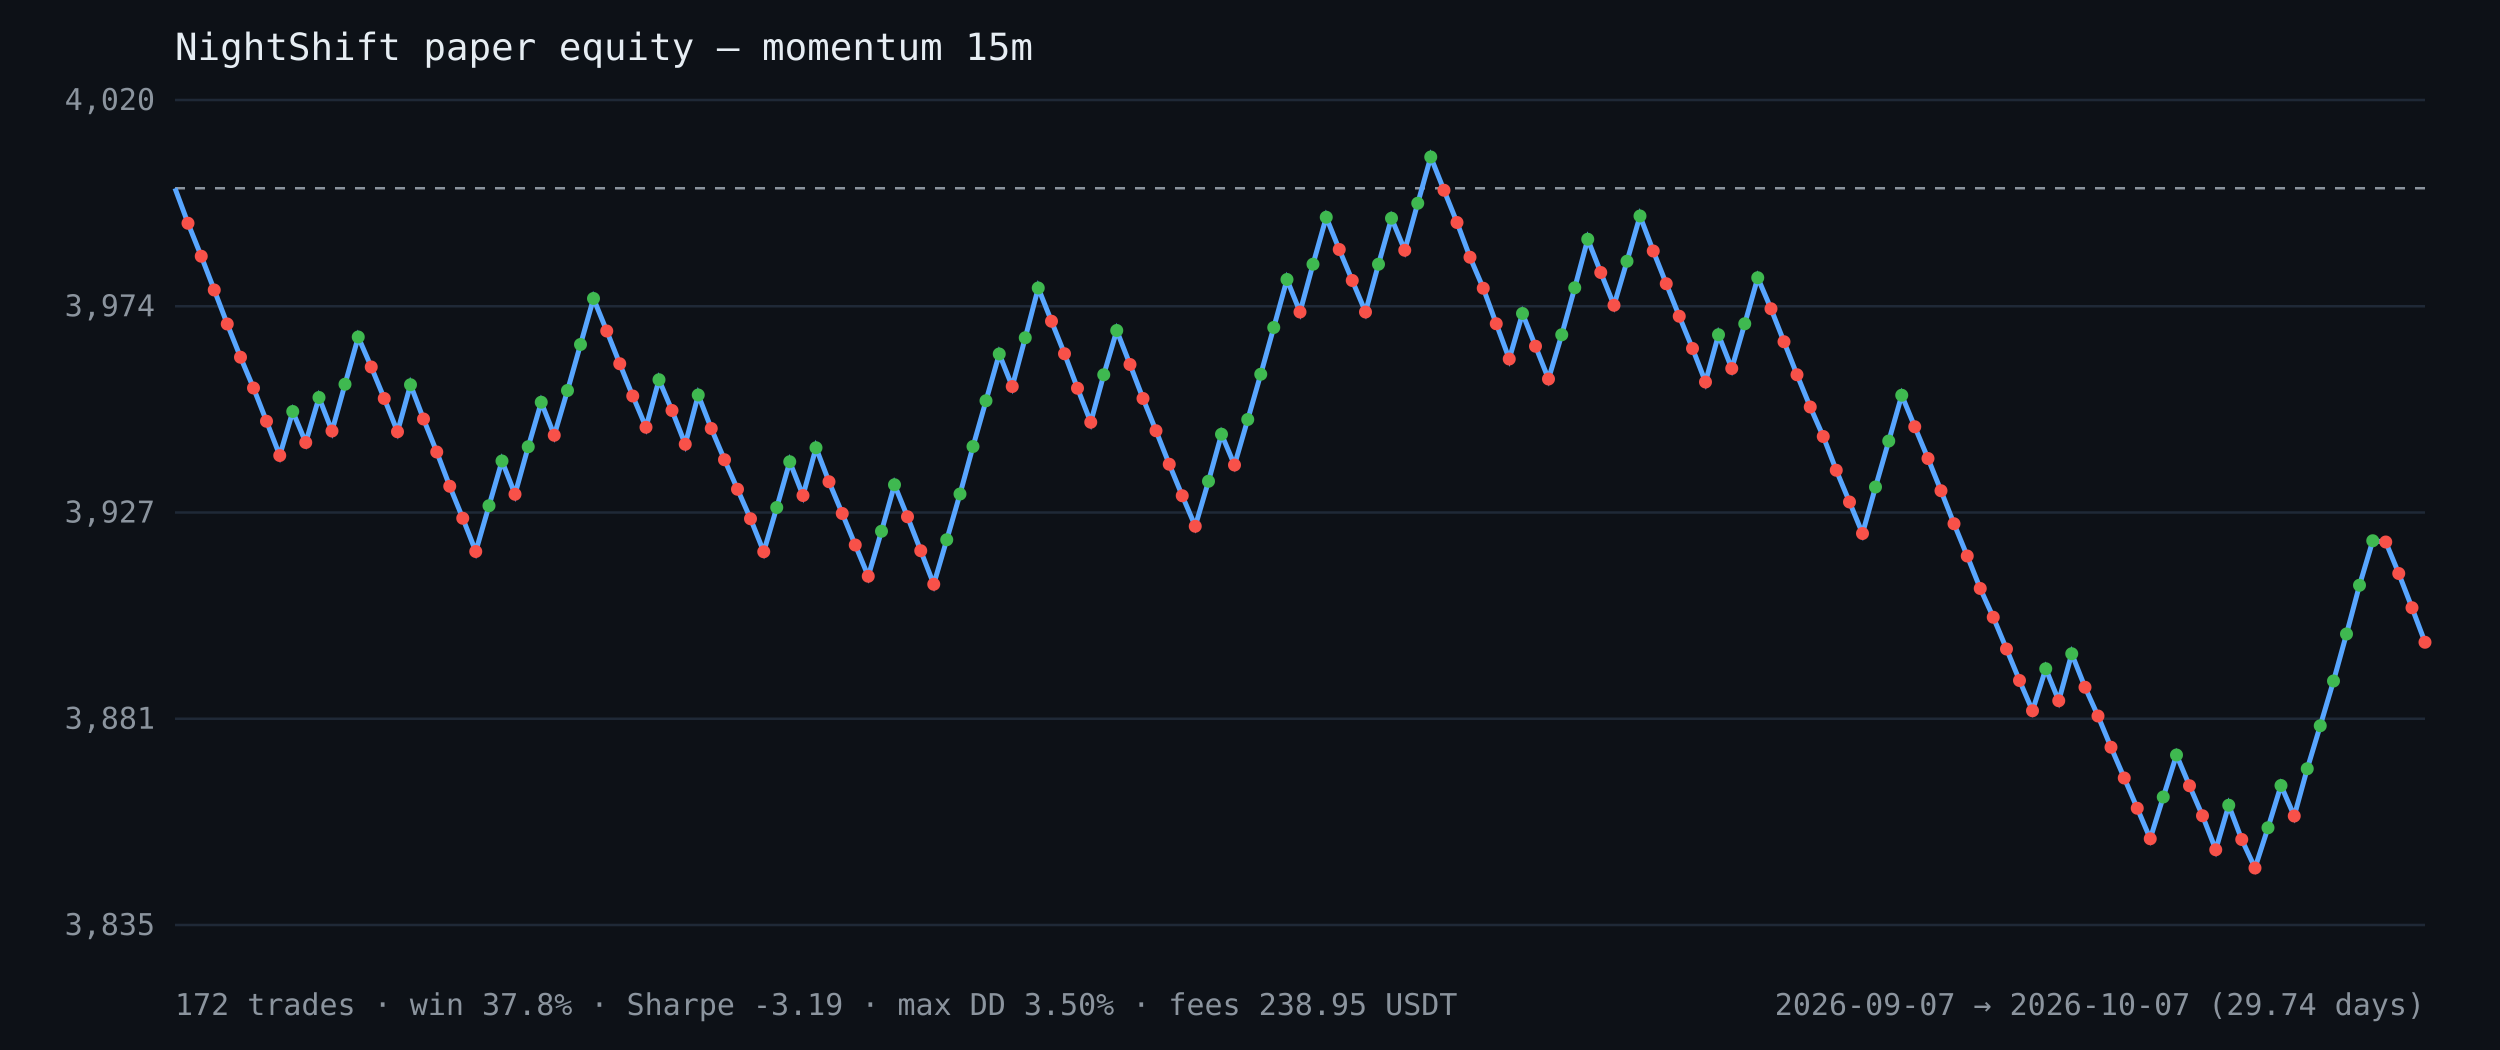
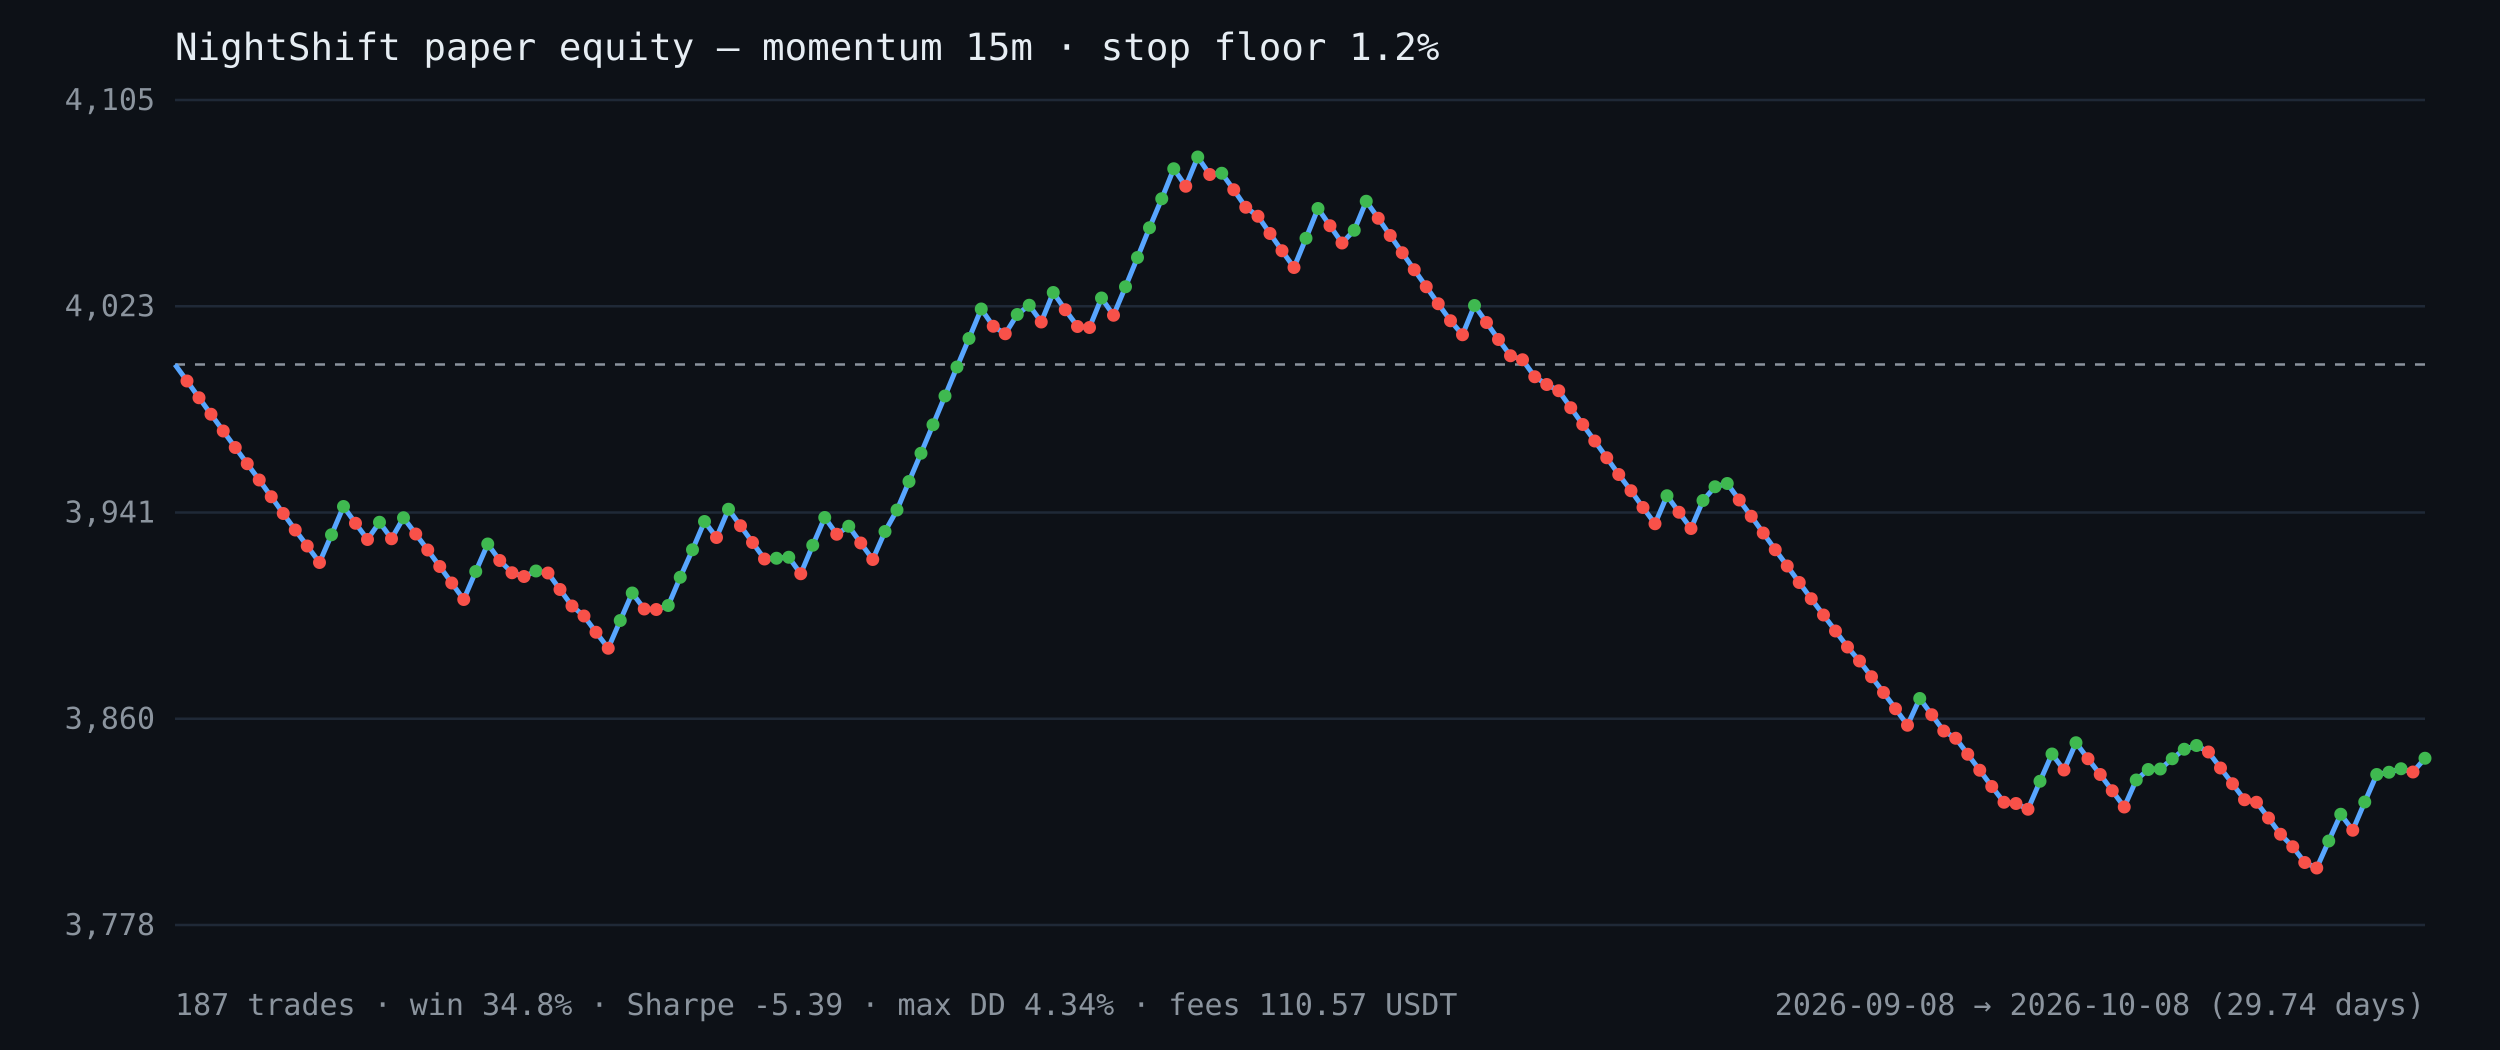
<svg xmlns="http://www.w3.org/2000/svg" width="1000" height="420" viewBox="0 0 1000 420" font-family="ui-monospace,Menlo,monospace">
  <rect width="1000" height="420" fill="#0d1117" />
  <line x1="70" y1="370.0" x2="970" y2="370.0" stroke="#1f2937" stroke-width="1" />
-   <text x="62" y="374.0" fill="#8b949e" font-size="12" text-anchor="end">3,835</text>
+   <text x="62" y="374.0" fill="#8b949e" font-size="12" text-anchor="end">3,778</text>
  <line x1="70" y1="287.5" x2="970" y2="287.5" stroke="#1f2937" stroke-width="1" />
-   <text x="62" y="291.5" fill="#8b949e" font-size="12" text-anchor="end">3,881</text>
+   <text x="62" y="291.5" fill="#8b949e" font-size="12" text-anchor="end">3,860</text>
  <line x1="70" y1="205.0" x2="970" y2="205.0" stroke="#1f2937" stroke-width="1" />
-   <text x="62" y="209.0" fill="#8b949e" font-size="12" text-anchor="end">3,927</text>
+   <text x="62" y="209.0" fill="#8b949e" font-size="12" text-anchor="end">3,941</text>
  <line x1="70" y1="122.5" x2="970" y2="122.5" stroke="#1f2937" stroke-width="1" />
-   <text x="62" y="126.5" fill="#8b949e" font-size="12" text-anchor="end">3,974</text>
+   <text x="62" y="126.5" fill="#8b949e" font-size="12" text-anchor="end">4,023</text>
  <line x1="70" y1="40.0" x2="970" y2="40.0" stroke="#1f2937" stroke-width="1" />
-   <text x="62" y="44.0" fill="#8b949e" font-size="12" text-anchor="end">4,020</text>
-   <line x1="70" y1="75.3" x2="970" y2="75.3" stroke="#8b949e" stroke-width="1" stroke-dasharray="4 4" />
-   <path d="M70.0,75.3 L75.2,89.3 L80.5,102.5 L85.7,116.0 L90.9,129.6 L96.2,142.9 L101.4,155.2 L106.6,168.5 L111.9,182.2 L117.1,164.6 L122.3,177.0 L127.6,159.0 L132.8,172.4 L138.0,153.7 L143.3,134.8 L148.5,146.8 L153.7,159.4 L159.0,172.7 L164.2,153.9 L169.4,167.6 L174.7,180.8 L179.9,194.5 L185.1,207.3 L190.3,220.6 L195.6,202.3 L200.8,184.4 L206.0,197.7 L211.3,178.7 L216.5,160.9 L221.7,174.1 L227.0,156.2 L232.2,137.8 L237.4,119.4 L242.7,132.4 L247.9,145.5 L253.1,158.4 L258.4,170.9 L263.6,151.9 L268.8,164.2 L274.1,177.7 L279.3,158.0 L284.5,171.4 L289.8,183.9 L295.0,195.7 L300.2,207.5 L305.5,220.7 L310.7,203.0 L315.9,184.7 L321.2,198.2 L326.4,179.1 L331.6,192.7 L336.9,205.4 L342.1,218.0 L347.3,230.5 L352.6,212.5 L357.8,193.9 L363.0,206.7 L368.3,220.3 L373.5,233.7 L378.7,215.9 L384.0,197.6 L389.2,178.6 L394.4,160.3 L399.7,141.6 L404.9,154.6 L410.1,135.1 L415.3,115.2 L420.6,128.5 L425.8,141.5 L431.0,155.3 L436.3,168.9 L441.5,149.9 L446.7,132.2 L452.0,145.8 L457.2,159.4 L462.4,172.3 L467.7,185.7 L472.9,198.3 L478.1,210.5 L483.4,192.5 L488.6,173.7 L493.8,186.0 L499.1,167.8 L504.3,149.7 L509.5,131.0 L514.8,111.8 L520.0,124.8 L525.2,105.7 L530.5,86.9 L535.7,99.8 L540.9,112.2 L546.2,124.8 L551.4,105.7 L556.6,87.3 L561.9,100.1 L567.1,81.3 L572.3,62.8 L577.6,76.1 L582.8,89.0 L588.0,102.9 L593.3,115.3 L598.5,129.5 L603.7,143.6 L609.0,125.4 L614.2,138.5 L619.4,151.6 L624.7,133.9 L629.9,115.1 L635.1,95.7 L640.3,109.0 L645.6,122.1 L650.8,104.5 L656.0,86.4 L661.3,100.4 L666.5,113.5 L671.7,126.5 L677.0,139.4 L682.2,152.8 L687.4,133.9 L692.7,147.4 L697.9,129.5 L703.1,111.1 L708.4,123.5 L713.6,136.7 L718.8,149.9 L724.1,162.8 L729.3,174.6 L734.5,188.1 L739.8,200.8 L745.0,213.4 L750.2,194.8 L755.5,176.4 L760.7,158.1 L765.9,170.7 L771.2,183.4 L776.4,196.3 L781.6,209.5 L786.9,222.4 L792.1,235.4 L797.3,246.9 L802.6,259.6 L807.8,272.2 L813.0,284.3 L818.3,267.5 L823.5,280.3 L828.7,261.5 L834.0,274.9 L839.2,286.4 L844.4,298.9 L849.7,311.2 L854.9,323.3 L860.1,335.5 L865.3,318.8 L870.6,302.0 L875.8,314.3 L881.0,326.3 L886.3,339.9 L891.5,322.1 L896.7,335.8 L902.0,347.2 L907.2,331.1 L912.4,314.2 L917.7,326.4 L922.9,307.5 L928.1,290.3 L933.4,272.4 L938.6,253.6 L943.8,234.1 L949.1,216.3 L954.3,216.8 L959.5,229.4 L964.8,243.1 L970.0,256.9" fill="none" stroke="#58a6ff" stroke-width="2" />
-   <circle cx="75.2" cy="89.3" r="2.6" fill="#f85149" />
-   <circle cx="80.5" cy="102.5" r="2.6" fill="#f85149" />
-   <circle cx="85.7" cy="116.0" r="2.6" fill="#f85149" />
-   <circle cx="90.9" cy="129.6" r="2.6" fill="#f85149" />
-   <circle cx="96.2" cy="142.9" r="2.6" fill="#f85149" />
-   <circle cx="101.4" cy="155.2" r="2.6" fill="#f85149" />
-   <circle cx="106.6" cy="168.5" r="2.6" fill="#f85149" />
-   <circle cx="111.9" cy="182.2" r="2.6" fill="#f85149" />
-   <circle cx="117.1" cy="164.6" r="2.6" fill="#3fb950" />
-   <circle cx="122.3" cy="177.0" r="2.6" fill="#f85149" />
-   <circle cx="127.6" cy="159.0" r="2.6" fill="#3fb950" />
-   <circle cx="132.8" cy="172.4" r="2.6" fill="#f85149" />
-   <circle cx="138.0" cy="153.7" r="2.6" fill="#3fb950" />
-   <circle cx="143.3" cy="134.8" r="2.6" fill="#3fb950" />
-   <circle cx="148.5" cy="146.8" r="2.6" fill="#f85149" />
-   <circle cx="153.7" cy="159.4" r="2.6" fill="#f85149" />
-   <circle cx="159.0" cy="172.7" r="2.6" fill="#f85149" />
-   <circle cx="164.2" cy="153.9" r="2.6" fill="#3fb950" />
-   <circle cx="169.4" cy="167.6" r="2.6" fill="#f85149" />
-   <circle cx="174.7" cy="180.8" r="2.6" fill="#f85149" />
-   <circle cx="179.9" cy="194.5" r="2.6" fill="#f85149" />
-   <circle cx="185.1" cy="207.3" r="2.6" fill="#f85149" />
-   <circle cx="190.3" cy="220.6" r="2.6" fill="#f85149" />
-   <circle cx="195.6" cy="202.3" r="2.6" fill="#3fb950" />
-   <circle cx="200.8" cy="184.4" r="2.6" fill="#3fb950" />
-   <circle cx="206.0" cy="197.7" r="2.6" fill="#f85149" />
-   <circle cx="211.3" cy="178.7" r="2.6" fill="#3fb950" />
-   <circle cx="216.5" cy="160.9" r="2.6" fill="#3fb950" />
-   <circle cx="221.7" cy="174.1" r="2.6" fill="#f85149" />
-   <circle cx="227.0" cy="156.2" r="2.6" fill="#3fb950" />
-   <circle cx="232.2" cy="137.8" r="2.6" fill="#3fb950" />
-   <circle cx="237.4" cy="119.4" r="2.6" fill="#3fb950" />
-   <circle cx="242.7" cy="132.4" r="2.6" fill="#f85149" />
-   <circle cx="247.9" cy="145.5" r="2.6" fill="#f85149" />
-   <circle cx="253.1" cy="158.4" r="2.6" fill="#f85149" />
-   <circle cx="258.4" cy="170.9" r="2.6" fill="#f85149" />
-   <circle cx="263.6" cy="151.9" r="2.6" fill="#3fb950" />
-   <circle cx="268.8" cy="164.2" r="2.6" fill="#f85149" />
-   <circle cx="274.1" cy="177.7" r="2.6" fill="#f85149" />
-   <circle cx="279.3" cy="158.0" r="2.6" fill="#3fb950" />
-   <circle cx="284.5" cy="171.4" r="2.6" fill="#f85149" />
-   <circle cx="289.8" cy="183.9" r="2.6" fill="#f85149" />
-   <circle cx="295.0" cy="195.7" r="2.6" fill="#f85149" />
-   <circle cx="300.2" cy="207.5" r="2.6" fill="#f85149" />
-   <circle cx="305.5" cy="220.7" r="2.6" fill="#f85149" />
-   <circle cx="310.7" cy="203.0" r="2.6" fill="#3fb950" />
-   <circle cx="315.9" cy="184.7" r="2.6" fill="#3fb950" />
-   <circle cx="321.2" cy="198.2" r="2.6" fill="#f85149" />
-   <circle cx="326.4" cy="179.1" r="2.6" fill="#3fb950" />
-   <circle cx="331.6" cy="192.7" r="2.6" fill="#f85149" />
-   <circle cx="336.9" cy="205.4" r="2.6" fill="#f85149" />
-   <circle cx="342.1" cy="218.0" r="2.6" fill="#f85149" />
-   <circle cx="347.3" cy="230.5" r="2.6" fill="#f85149" />
-   <circle cx="352.6" cy="212.5" r="2.6" fill="#3fb950" />
-   <circle cx="357.8" cy="193.9" r="2.6" fill="#3fb950" />
-   <circle cx="363.0" cy="206.7" r="2.6" fill="#f85149" />
-   <circle cx="368.3" cy="220.3" r="2.6" fill="#f85149" />
-   <circle cx="373.5" cy="233.7" r="2.6" fill="#f85149" />
-   <circle cx="378.7" cy="215.9" r="2.6" fill="#3fb950" />
-   <circle cx="384.0" cy="197.6" r="2.6" fill="#3fb950" />
-   <circle cx="389.2" cy="178.6" r="2.6" fill="#3fb950" />
-   <circle cx="394.4" cy="160.3" r="2.6" fill="#3fb950" />
-   <circle cx="399.7" cy="141.6" r="2.6" fill="#3fb950" />
-   <circle cx="404.9" cy="154.6" r="2.6" fill="#f85149" />
-   <circle cx="410.1" cy="135.1" r="2.6" fill="#3fb950" />
-   <circle cx="415.3" cy="115.2" r="2.6" fill="#3fb950" />
-   <circle cx="420.6" cy="128.5" r="2.6" fill="#f85149" />
-   <circle cx="425.8" cy="141.5" r="2.6" fill="#f85149" />
-   <circle cx="431.0" cy="155.3" r="2.6" fill="#f85149" />
-   <circle cx="436.3" cy="168.9" r="2.6" fill="#f85149" />
-   <circle cx="441.5" cy="149.9" r="2.6" fill="#3fb950" />
-   <circle cx="446.7" cy="132.2" r="2.6" fill="#3fb950" />
-   <circle cx="452.0" cy="145.8" r="2.6" fill="#f85149" />
-   <circle cx="457.2" cy="159.4" r="2.6" fill="#f85149" />
-   <circle cx="462.4" cy="172.3" r="2.6" fill="#f85149" />
-   <circle cx="467.7" cy="185.7" r="2.6" fill="#f85149" />
-   <circle cx="472.9" cy="198.3" r="2.6" fill="#f85149" />
-   <circle cx="478.1" cy="210.5" r="2.6" fill="#f85149" />
-   <circle cx="483.4" cy="192.5" r="2.6" fill="#3fb950" />
-   <circle cx="488.6" cy="173.7" r="2.6" fill="#3fb950" />
-   <circle cx="493.8" cy="186.0" r="2.6" fill="#f85149" />
-   <circle cx="499.1" cy="167.8" r="2.6" fill="#3fb950" />
-   <circle cx="504.3" cy="149.7" r="2.6" fill="#3fb950" />
-   <circle cx="509.5" cy="131.0" r="2.6" fill="#3fb950" />
-   <circle cx="514.8" cy="111.8" r="2.6" fill="#3fb950" />
-   <circle cx="520.0" cy="124.8" r="2.6" fill="#f85149" />
-   <circle cx="525.2" cy="105.7" r="2.6" fill="#3fb950" />
-   <circle cx="530.5" cy="86.9" r="2.6" fill="#3fb950" />
-   <circle cx="535.7" cy="99.8" r="2.6" fill="#f85149" />
-   <circle cx="540.9" cy="112.2" r="2.6" fill="#f85149" />
-   <circle cx="546.2" cy="124.8" r="2.6" fill="#f85149" />
-   <circle cx="551.4" cy="105.7" r="2.6" fill="#3fb950" />
-   <circle cx="556.6" cy="87.3" r="2.6" fill="#3fb950" />
-   <circle cx="561.9" cy="100.1" r="2.6" fill="#f85149" />
-   <circle cx="567.1" cy="81.3" r="2.6" fill="#3fb950" />
-   <circle cx="572.3" cy="62.8" r="2.6" fill="#3fb950" />
-   <circle cx="577.6" cy="76.1" r="2.6" fill="#f85149" />
-   <circle cx="582.8" cy="89.0" r="2.6" fill="#f85149" />
-   <circle cx="588.0" cy="102.9" r="2.6" fill="#f85149" />
-   <circle cx="593.3" cy="115.3" r="2.6" fill="#f85149" />
-   <circle cx="598.5" cy="129.5" r="2.6" fill="#f85149" />
-   <circle cx="603.7" cy="143.6" r="2.6" fill="#f85149" />
-   <circle cx="609.0" cy="125.4" r="2.6" fill="#3fb950" />
-   <circle cx="614.2" cy="138.5" r="2.6" fill="#f85149" />
-   <circle cx="619.4" cy="151.6" r="2.6" fill="#f85149" />
-   <circle cx="624.7" cy="133.9" r="2.6" fill="#3fb950" />
-   <circle cx="629.9" cy="115.1" r="2.6" fill="#3fb950" />
-   <circle cx="635.1" cy="95.7" r="2.6" fill="#3fb950" />
-   <circle cx="640.3" cy="109.0" r="2.6" fill="#f85149" />
-   <circle cx="645.6" cy="122.1" r="2.6" fill="#f85149" />
-   <circle cx="650.8" cy="104.5" r="2.6" fill="#3fb950" />
-   <circle cx="656.0" cy="86.4" r="2.6" fill="#3fb950" />
-   <circle cx="661.3" cy="100.4" r="2.6" fill="#f85149" />
-   <circle cx="666.5" cy="113.5" r="2.6" fill="#f85149" />
-   <circle cx="671.7" cy="126.5" r="2.6" fill="#f85149" />
-   <circle cx="677.0" cy="139.4" r="2.6" fill="#f85149" />
-   <circle cx="682.2" cy="152.8" r="2.6" fill="#f85149" />
-   <circle cx="687.4" cy="133.9" r="2.6" fill="#3fb950" />
-   <circle cx="692.7" cy="147.4" r="2.6" fill="#f85149" />
-   <circle cx="697.9" cy="129.5" r="2.6" fill="#3fb950" />
-   <circle cx="703.1" cy="111.1" r="2.6" fill="#3fb950" />
-   <circle cx="708.4" cy="123.5" r="2.6" fill="#f85149" />
-   <circle cx="713.6" cy="136.7" r="2.6" fill="#f85149" />
-   <circle cx="718.8" cy="149.9" r="2.6" fill="#f85149" />
-   <circle cx="724.1" cy="162.8" r="2.6" fill="#f85149" />
-   <circle cx="729.3" cy="174.6" r="2.6" fill="#f85149" />
-   <circle cx="734.5" cy="188.1" r="2.6" fill="#f85149" />
-   <circle cx="739.8" cy="200.8" r="2.6" fill="#f85149" />
-   <circle cx="745.0" cy="213.4" r="2.6" fill="#f85149" />
-   <circle cx="750.2" cy="194.8" r="2.6" fill="#3fb950" />
-   <circle cx="755.5" cy="176.4" r="2.6" fill="#3fb950" />
-   <circle cx="760.7" cy="158.1" r="2.6" fill="#3fb950" />
-   <circle cx="765.9" cy="170.7" r="2.6" fill="#f85149" />
-   <circle cx="771.2" cy="183.4" r="2.6" fill="#f85149" />
-   <circle cx="776.4" cy="196.3" r="2.6" fill="#f85149" />
-   <circle cx="781.6" cy="209.5" r="2.6" fill="#f85149" />
-   <circle cx="786.9" cy="222.4" r="2.6" fill="#f85149" />
-   <circle cx="792.1" cy="235.4" r="2.6" fill="#f85149" />
-   <circle cx="797.3" cy="246.9" r="2.6" fill="#f85149" />
-   <circle cx="802.6" cy="259.6" r="2.6" fill="#f85149" />
-   <circle cx="807.8" cy="272.2" r="2.6" fill="#f85149" />
-   <circle cx="813.0" cy="284.3" r="2.6" fill="#f85149" />
-   <circle cx="818.3" cy="267.5" r="2.6" fill="#3fb950" />
-   <circle cx="823.5" cy="280.3" r="2.6" fill="#f85149" />
-   <circle cx="828.7" cy="261.5" r="2.6" fill="#3fb950" />
-   <circle cx="834.0" cy="274.9" r="2.6" fill="#f85149" />
-   <circle cx="839.2" cy="286.4" r="2.6" fill="#f85149" />
-   <circle cx="844.4" cy="298.9" r="2.6" fill="#f85149" />
-   <circle cx="849.7" cy="311.2" r="2.6" fill="#f85149" />
-   <circle cx="854.9" cy="323.3" r="2.6" fill="#f85149" />
-   <circle cx="860.1" cy="335.5" r="2.6" fill="#f85149" />
-   <circle cx="865.3" cy="318.8" r="2.6" fill="#3fb950" />
-   <circle cx="870.6" cy="302.0" r="2.6" fill="#3fb950" />
-   <circle cx="875.8" cy="314.3" r="2.6" fill="#f85149" />
-   <circle cx="881.0" cy="326.3" r="2.6" fill="#f85149" />
-   <circle cx="886.3" cy="339.9" r="2.6" fill="#f85149" />
-   <circle cx="891.5" cy="322.1" r="2.6" fill="#3fb950" />
-   <circle cx="896.7" cy="335.8" r="2.6" fill="#f85149" />
-   <circle cx="902.0" cy="347.2" r="2.6" fill="#f85149" />
-   <circle cx="907.2" cy="331.1" r="2.6" fill="#3fb950" />
-   <circle cx="912.4" cy="314.2" r="2.6" fill="#3fb950" />
-   <circle cx="917.7" cy="326.4" r="2.6" fill="#f85149" />
-   <circle cx="922.9" cy="307.5" r="2.6" fill="#3fb950" />
-   <circle cx="928.1" cy="290.3" r="2.6" fill="#3fb950" />
-   <circle cx="933.4" cy="272.4" r="2.6" fill="#3fb950" />
-   <circle cx="938.6" cy="253.6" r="2.6" fill="#3fb950" />
-   <circle cx="943.8" cy="234.1" r="2.6" fill="#3fb950" />
-   <circle cx="949.1" cy="216.3" r="2.6" fill="#3fb950" />
-   <circle cx="954.3" cy="216.8" r="2.6" fill="#f85149" />
-   <circle cx="959.5" cy="229.4" r="2.6" fill="#f85149" />
-   <circle cx="964.8" cy="243.1" r="2.6" fill="#f85149" />
-   <circle cx="970.0" cy="256.9" r="2.6" fill="#f85149" />
-   <text x="70" y="24" fill="#e6edf3" font-size="15">NightShift paper equity — momentum 15m</text>
-   <text x="70" y="406" fill="#8b949e" font-size="12">172 trades · win 37.8% · Sharpe -3.19 · max DD 3.50% · fees 238.95 USDT</text>
-   <text x="970" y="406" fill="#8b949e" font-size="12" text-anchor="end">2026-09-07 → 2026-10-07 (29.74 days)</text>
+   <text x="62" y="44.0" fill="#8b949e" font-size="12" text-anchor="end">4,105</text>
+   <line x1="70" y1="145.8" x2="970" y2="145.8" stroke="#8b949e" stroke-width="1" stroke-dasharray="4 4" />
+   <path d="M70.0,145.8 L74.8,152.4 L79.6,159.1 L84.4,165.7 L89.3,172.4 L94.1,179.0 L98.9,185.5 L103.7,192.0 L108.5,198.7 L113.3,205.4 L118.1,212.0 L122.9,218.4 L127.8,225.0 L132.6,213.9 L137.4,202.6 L142.2,209.3 L147.0,215.8 L151.8,208.9 L156.6,215.5 L161.4,207.1 L166.3,213.6 L171.1,220.0 L175.9,226.6 L180.7,233.2 L185.5,239.8 L190.3,228.6 L195.1,217.6 L199.9,224.2 L204.8,229.1 L209.6,230.6 L214.4,228.4 L219.2,229.2 L224.0,235.8 L228.8,242.4 L233.6,246.4 L238.4,252.9 L243.3,259.3 L248.1,248.2 L252.9,237.2 L257.7,243.6 L262.5,243.8 L267.3,242.2 L272.1,230.9 L277.0,219.9 L281.8,208.6 L286.6,215.0 L291.4,203.7 L296.2,210.3 L301.0,217.0 L305.8,223.6 L310.6,223.3 L315.5,222.9 L320.3,229.5 L325.1,218.1 L329.9,207.0 L334.7,213.7 L339.5,210.5 L344.3,217.2 L349.1,223.8 L354.0,212.6 L358.8,204.0 L363.6,192.6 L368.4,181.3 L373.2,169.9 L378.0,158.4 L382.8,146.8 L387.6,135.4 L392.5,123.6 L397.3,130.5 L402.1,133.5 L406.9,125.8 L411.7,122.1 L416.5,128.8 L421.3,117.0 L426.1,123.9 L431.0,130.6 L435.8,131.0 L440.6,119.2 L445.4,126.1 L450.2,114.7 L455.0,103.0 L459.8,91.1 L464.7,79.5 L469.5,67.5 L474.3,74.5 L479.1,62.8 L483.9,69.8 L488.7,69.3 L493.5,75.9 L498.3,82.9 L503.2,86.5 L508.0,93.4 L512.8,100.3 L517.6,107.0 L522.4,95.3 L527.2,83.4 L532.0,90.3 L536.8,97.2 L541.7,92.1 L546.5,80.5 L551.3,87.3 L556.1,94.2 L560.9,101.1 L565.7,107.9 L570.5,114.7 L575.3,121.5 L580.2,128.3 L585.0,133.9 L589.8,122.2 L594.6,129.0 L599.4,135.8 L604.2,142.3 L609.0,143.9 L613.9,150.7 L618.7,153.8 L623.5,156.3 L628.3,163.1 L633.1,169.8 L637.9,176.4 L642.7,183.1 L647.5,189.8 L652.4,196.3 L657.2,203.0 L662.0,209.5 L666.8,198.3 L671.6,204.9 L676.4,211.4 L681.2,200.2 L686.0,194.7 L690.9,193.4 L695.7,200.0 L700.5,206.5 L705.3,213.2 L710.1,219.9 L714.9,226.4 L719.7,233.0 L724.5,239.5 L729.4,246.0 L734.2,252.4 L739.0,258.8 L743.8,264.4 L748.6,270.7 L753.4,277.0 L758.2,283.5 L763.0,290.1 L767.9,279.4 L772.7,285.9 L777.5,292.4 L782.3,295.3 L787.1,301.7 L791.9,308.1 L796.7,314.6 L801.6,320.9 L806.4,321.4 L811.2,323.7 L816.0,312.5 L820.8,301.6 L825.6,308.0 L830.4,297.1 L835.2,303.5 L840.1,309.8 L844.9,316.3 L849.7,322.8 L854.5,312.0 L859.3,307.8 L864.1,307.6 L868.9,303.5 L873.7,299.7 L878.6,298.2 L883.4,300.8 L888.2,307.2 L893.0,313.5 L897.8,319.9 L902.6,320.9 L907.4,327.2 L912.2,333.7 L917.1,338.7 L921.9,345.0 L926.7,347.2 L931.5,336.4 L936.3,325.7 L941.1,332.1 L945.9,320.8 L950.7,309.8 L955.6,308.9 L960.4,307.5 L965.2,308.8 L970.0,303.3" fill="none" stroke="#58a6ff" stroke-width="2" />
+   <circle cx="74.8" cy="152.4" r="2.6" fill="#f85149" />
+   <circle cx="79.6" cy="159.1" r="2.6" fill="#f85149" />
+   <circle cx="84.4" cy="165.7" r="2.6" fill="#f85149" />
+   <circle cx="89.3" cy="172.4" r="2.6" fill="#f85149" />
+   <circle cx="94.1" cy="179.0" r="2.6" fill="#f85149" />
+   <circle cx="98.9" cy="185.5" r="2.6" fill="#f85149" />
+   <circle cx="103.7" cy="192.0" r="2.6" fill="#f85149" />
+   <circle cx="108.5" cy="198.7" r="2.6" fill="#f85149" />
+   <circle cx="113.3" cy="205.4" r="2.6" fill="#f85149" />
+   <circle cx="118.1" cy="212.0" r="2.6" fill="#f85149" />
+   <circle cx="122.9" cy="218.4" r="2.6" fill="#f85149" />
+   <circle cx="127.8" cy="225.0" r="2.6" fill="#f85149" />
+   <circle cx="132.6" cy="213.9" r="2.6" fill="#3fb950" />
+   <circle cx="137.4" cy="202.6" r="2.6" fill="#3fb950" />
+   <circle cx="142.2" cy="209.3" r="2.6" fill="#f85149" />
+   <circle cx="147.0" cy="215.8" r="2.6" fill="#f85149" />
+   <circle cx="151.8" cy="208.9" r="2.6" fill="#3fb950" />
+   <circle cx="156.6" cy="215.5" r="2.6" fill="#f85149" />
+   <circle cx="161.4" cy="207.1" r="2.6" fill="#3fb950" />
+   <circle cx="166.3" cy="213.6" r="2.6" fill="#f85149" />
+   <circle cx="171.1" cy="220.0" r="2.6" fill="#f85149" />
+   <circle cx="175.9" cy="226.6" r="2.6" fill="#f85149" />
+   <circle cx="180.7" cy="233.2" r="2.6" fill="#f85149" />
+   <circle cx="185.5" cy="239.8" r="2.6" fill="#f85149" />
+   <circle cx="190.3" cy="228.6" r="2.6" fill="#3fb950" />
+   <circle cx="195.1" cy="217.6" r="2.6" fill="#3fb950" />
+   <circle cx="199.9" cy="224.2" r="2.6" fill="#f85149" />
+   <circle cx="204.8" cy="229.1" r="2.6" fill="#f85149" />
+   <circle cx="209.6" cy="230.6" r="2.6" fill="#f85149" />
+   <circle cx="214.4" cy="228.4" r="2.6" fill="#3fb950" />
+   <circle cx="219.2" cy="229.2" r="2.6" fill="#f85149" />
+   <circle cx="224.0" cy="235.8" r="2.6" fill="#f85149" />
+   <circle cx="228.8" cy="242.4" r="2.6" fill="#f85149" />
+   <circle cx="233.6" cy="246.4" r="2.6" fill="#f85149" />
+   <circle cx="238.4" cy="252.9" r="2.6" fill="#f85149" />
+   <circle cx="243.3" cy="259.3" r="2.6" fill="#f85149" />
+   <circle cx="248.1" cy="248.2" r="2.6" fill="#3fb950" />
+   <circle cx="252.9" cy="237.2" r="2.6" fill="#3fb950" />
+   <circle cx="257.7" cy="243.6" r="2.6" fill="#f85149" />
+   <circle cx="262.5" cy="243.8" r="2.6" fill="#f85149" />
+   <circle cx="267.3" cy="242.2" r="2.6" fill="#3fb950" />
+   <circle cx="272.1" cy="230.9" r="2.6" fill="#3fb950" />
+   <circle cx="277.0" cy="219.9" r="2.6" fill="#3fb950" />
+   <circle cx="281.8" cy="208.6" r="2.6" fill="#3fb950" />
+   <circle cx="286.6" cy="215.0" r="2.6" fill="#f85149" />
+   <circle cx="291.4" cy="203.7" r="2.6" fill="#3fb950" />
+   <circle cx="296.2" cy="210.3" r="2.6" fill="#f85149" />
+   <circle cx="301.0" cy="217.0" r="2.6" fill="#f85149" />
+   <circle cx="305.8" cy="223.6" r="2.6" fill="#f85149" />
+   <circle cx="310.6" cy="223.3" r="2.6" fill="#3fb950" />
+   <circle cx="315.5" cy="222.9" r="2.6" fill="#3fb950" />
+   <circle cx="320.3" cy="229.5" r="2.6" fill="#f85149" />
+   <circle cx="325.1" cy="218.1" r="2.6" fill="#3fb950" />
+   <circle cx="329.9" cy="207.0" r="2.6" fill="#3fb950" />
+   <circle cx="334.7" cy="213.7" r="2.6" fill="#f85149" />
+   <circle cx="339.5" cy="210.5" r="2.6" fill="#3fb950" />
+   <circle cx="344.3" cy="217.2" r="2.6" fill="#f85149" />
+   <circle cx="349.1" cy="223.8" r="2.6" fill="#f85149" />
+   <circle cx="354.0" cy="212.6" r="2.6" fill="#3fb950" />
+   <circle cx="358.8" cy="204.0" r="2.6" fill="#3fb950" />
+   <circle cx="363.6" cy="192.6" r="2.6" fill="#3fb950" />
+   <circle cx="368.4" cy="181.3" r="2.6" fill="#3fb950" />
+   <circle cx="373.2" cy="169.9" r="2.6" fill="#3fb950" />
+   <circle cx="378.0" cy="158.4" r="2.6" fill="#3fb950" />
+   <circle cx="382.8" cy="146.8" r="2.6" fill="#3fb950" />
+   <circle cx="387.6" cy="135.4" r="2.6" fill="#3fb950" />
+   <circle cx="392.5" cy="123.6" r="2.6" fill="#3fb950" />
+   <circle cx="397.3" cy="130.5" r="2.6" fill="#f85149" />
+   <circle cx="402.1" cy="133.5" r="2.6" fill="#f85149" />
+   <circle cx="406.9" cy="125.8" r="2.6" fill="#3fb950" />
+   <circle cx="411.7" cy="122.1" r="2.6" fill="#3fb950" />
+   <circle cx="416.5" cy="128.8" r="2.6" fill="#f85149" />
+   <circle cx="421.3" cy="117.0" r="2.6" fill="#3fb950" />
+   <circle cx="426.1" cy="123.9" r="2.6" fill="#f85149" />
+   <circle cx="431.0" cy="130.6" r="2.6" fill="#f85149" />
+   <circle cx="435.8" cy="131.0" r="2.6" fill="#f85149" />
+   <circle cx="440.6" cy="119.2" r="2.6" fill="#3fb950" />
+   <circle cx="445.4" cy="126.1" r="2.6" fill="#f85149" />
+   <circle cx="450.2" cy="114.7" r="2.6" fill="#3fb950" />
+   <circle cx="455.0" cy="103.0" r="2.6" fill="#3fb950" />
+   <circle cx="459.8" cy="91.1" r="2.6" fill="#3fb950" />
+   <circle cx="464.7" cy="79.5" r="2.6" fill="#3fb950" />
+   <circle cx="469.5" cy="67.5" r="2.6" fill="#3fb950" />
+   <circle cx="474.3" cy="74.5" r="2.6" fill="#f85149" />
+   <circle cx="479.1" cy="62.8" r="2.6" fill="#3fb950" />
+   <circle cx="483.9" cy="69.8" r="2.6" fill="#f85149" />
+   <circle cx="488.7" cy="69.3" r="2.6" fill="#3fb950" />
+   <circle cx="493.5" cy="75.9" r="2.6" fill="#f85149" />
+   <circle cx="498.3" cy="82.9" r="2.6" fill="#f85149" />
+   <circle cx="503.2" cy="86.5" r="2.6" fill="#f85149" />
+   <circle cx="508.0" cy="93.4" r="2.6" fill="#f85149" />
+   <circle cx="512.8" cy="100.3" r="2.6" fill="#f85149" />
+   <circle cx="517.6" cy="107.0" r="2.6" fill="#f85149" />
+   <circle cx="522.4" cy="95.3" r="2.6" fill="#3fb950" />
+   <circle cx="527.2" cy="83.4" r="2.6" fill="#3fb950" />
+   <circle cx="532.0" cy="90.3" r="2.6" fill="#f85149" />
+   <circle cx="536.8" cy="97.2" r="2.6" fill="#f85149" />
+   <circle cx="541.7" cy="92.1" r="2.6" fill="#3fb950" />
+   <circle cx="546.5" cy="80.5" r="2.6" fill="#3fb950" />
+   <circle cx="551.3" cy="87.3" r="2.6" fill="#f85149" />
+   <circle cx="556.1" cy="94.2" r="2.6" fill="#f85149" />
+   <circle cx="560.9" cy="101.1" r="2.6" fill="#f85149" />
+   <circle cx="565.7" cy="107.9" r="2.6" fill="#f85149" />
+   <circle cx="570.5" cy="114.7" r="2.6" fill="#f85149" />
+   <circle cx="575.3" cy="121.5" r="2.6" fill="#f85149" />
+   <circle cx="580.2" cy="128.3" r="2.6" fill="#f85149" />
+   <circle cx="585.0" cy="133.9" r="2.6" fill="#f85149" />
+   <circle cx="589.8" cy="122.2" r="2.6" fill="#3fb950" />
+   <circle cx="594.6" cy="129.0" r="2.6" fill="#f85149" />
+   <circle cx="599.4" cy="135.8" r="2.6" fill="#f85149" />
+   <circle cx="604.2" cy="142.3" r="2.6" fill="#f85149" />
+   <circle cx="609.0" cy="143.9" r="2.6" fill="#f85149" />
+   <circle cx="613.9" cy="150.7" r="2.6" fill="#f85149" />
+   <circle cx="618.7" cy="153.8" r="2.6" fill="#f85149" />
+   <circle cx="623.5" cy="156.3" r="2.6" fill="#f85149" />
+   <circle cx="628.3" cy="163.1" r="2.6" fill="#f85149" />
+   <circle cx="633.1" cy="169.8" r="2.6" fill="#f85149" />
+   <circle cx="637.9" cy="176.4" r="2.6" fill="#f85149" />
+   <circle cx="642.7" cy="183.1" r="2.6" fill="#f85149" />
+   <circle cx="647.5" cy="189.8" r="2.6" fill="#f85149" />
+   <circle cx="652.4" cy="196.3" r="2.6" fill="#f85149" />
+   <circle cx="657.2" cy="203.0" r="2.6" fill="#f85149" />
+   <circle cx="662.0" cy="209.5" r="2.6" fill="#f85149" />
+   <circle cx="666.8" cy="198.3" r="2.6" fill="#3fb950" />
+   <circle cx="671.6" cy="204.9" r="2.6" fill="#f85149" />
+   <circle cx="676.4" cy="211.4" r="2.6" fill="#f85149" />
+   <circle cx="681.2" cy="200.2" r="2.6" fill="#3fb950" />
+   <circle cx="686.0" cy="194.7" r="2.6" fill="#3fb950" />
+   <circle cx="690.9" cy="193.4" r="2.6" fill="#3fb950" />
+   <circle cx="695.7" cy="200.0" r="2.6" fill="#f85149" />
+   <circle cx="700.5" cy="206.5" r="2.6" fill="#f85149" />
+   <circle cx="705.3" cy="213.2" r="2.6" fill="#f85149" />
+   <circle cx="710.1" cy="219.9" r="2.6" fill="#f85149" />
+   <circle cx="714.9" cy="226.4" r="2.6" fill="#f85149" />
+   <circle cx="719.7" cy="233.0" r="2.6" fill="#f85149" />
+   <circle cx="724.5" cy="239.5" r="2.6" fill="#f85149" />
+   <circle cx="729.4" cy="246.0" r="2.6" fill="#f85149" />
+   <circle cx="734.2" cy="252.4" r="2.6" fill="#f85149" />
+   <circle cx="739.0" cy="258.8" r="2.6" fill="#f85149" />
+   <circle cx="743.8" cy="264.4" r="2.6" fill="#f85149" />
+   <circle cx="748.6" cy="270.7" r="2.6" fill="#f85149" />
+   <circle cx="753.4" cy="277.0" r="2.6" fill="#f85149" />
+   <circle cx="758.2" cy="283.5" r="2.6" fill="#f85149" />
+   <circle cx="763.0" cy="290.1" r="2.6" fill="#f85149" />
+   <circle cx="767.9" cy="279.4" r="2.6" fill="#3fb950" />
+   <circle cx="772.7" cy="285.9" r="2.6" fill="#f85149" />
+   <circle cx="777.5" cy="292.4" r="2.6" fill="#f85149" />
+   <circle cx="782.3" cy="295.3" r="2.6" fill="#f85149" />
+   <circle cx="787.1" cy="301.7" r="2.6" fill="#f85149" />
+   <circle cx="791.9" cy="308.1" r="2.6" fill="#f85149" />
+   <circle cx="796.7" cy="314.6" r="2.6" fill="#f85149" />
+   <circle cx="801.6" cy="320.9" r="2.6" fill="#f85149" />
+   <circle cx="806.4" cy="321.4" r="2.6" fill="#f85149" />
+   <circle cx="811.2" cy="323.7" r="2.6" fill="#f85149" />
+   <circle cx="816.0" cy="312.5" r="2.6" fill="#3fb950" />
+   <circle cx="820.8" cy="301.6" r="2.6" fill="#3fb950" />
+   <circle cx="825.6" cy="308.0" r="2.6" fill="#f85149" />
+   <circle cx="830.4" cy="297.1" r="2.6" fill="#3fb950" />
+   <circle cx="835.2" cy="303.5" r="2.6" fill="#f85149" />
+   <circle cx="840.1" cy="309.8" r="2.6" fill="#f85149" />
+   <circle cx="844.9" cy="316.3" r="2.6" fill="#f85149" />
+   <circle cx="849.7" cy="322.8" r="2.6" fill="#f85149" />
+   <circle cx="854.5" cy="312.0" r="2.6" fill="#3fb950" />
+   <circle cx="859.3" cy="307.8" r="2.6" fill="#3fb950" />
+   <circle cx="864.1" cy="307.6" r="2.6" fill="#3fb950" />
+   <circle cx="868.9" cy="303.5" r="2.6" fill="#3fb950" />
+   <circle cx="873.7" cy="299.7" r="2.6" fill="#3fb950" />
+   <circle cx="878.6" cy="298.2" r="2.6" fill="#3fb950" />
+   <circle cx="883.4" cy="300.8" r="2.6" fill="#f85149" />
+   <circle cx="888.2" cy="307.2" r="2.6" fill="#f85149" />
+   <circle cx="893.0" cy="313.5" r="2.6" fill="#f85149" />
+   <circle cx="897.8" cy="319.9" r="2.6" fill="#f85149" />
+   <circle cx="902.6" cy="320.9" r="2.6" fill="#f85149" />
+   <circle cx="907.4" cy="327.2" r="2.6" fill="#f85149" />
+   <circle cx="912.2" cy="333.7" r="2.6" fill="#f85149" />
+   <circle cx="917.1" cy="338.7" r="2.6" fill="#f85149" />
+   <circle cx="921.9" cy="345.0" r="2.6" fill="#f85149" />
+   <circle cx="926.7" cy="347.2" r="2.6" fill="#f85149" />
+   <circle cx="931.5" cy="336.4" r="2.6" fill="#3fb950" />
+   <circle cx="936.3" cy="325.7" r="2.6" fill="#3fb950" />
+   <circle cx="941.1" cy="332.1" r="2.6" fill="#f85149" />
+   <circle cx="945.9" cy="320.8" r="2.6" fill="#3fb950" />
+   <circle cx="950.7" cy="309.8" r="2.6" fill="#3fb950" />
+   <circle cx="955.6" cy="308.9" r="2.6" fill="#3fb950" />
+   <circle cx="960.4" cy="307.5" r="2.6" fill="#3fb950" />
+   <circle cx="965.2" cy="308.8" r="2.6" fill="#f85149" />
+   <circle cx="970.0" cy="303.3" r="2.6" fill="#3fb950" />
+   <text x="70" y="24" fill="#e6edf3" font-size="15">NightShift paper equity — momentum 15m · stop floor 1.2%</text>
+   <text x="70" y="406" fill="#8b949e" font-size="12">187 trades · win 34.8% · Sharpe -5.39 · max DD 4.34% · fees 110.57 USDT</text>
+   <text x="970" y="406" fill="#8b949e" font-size="12" text-anchor="end">2026-09-08 → 2026-10-08 (29.74 days)</text>
</svg>
